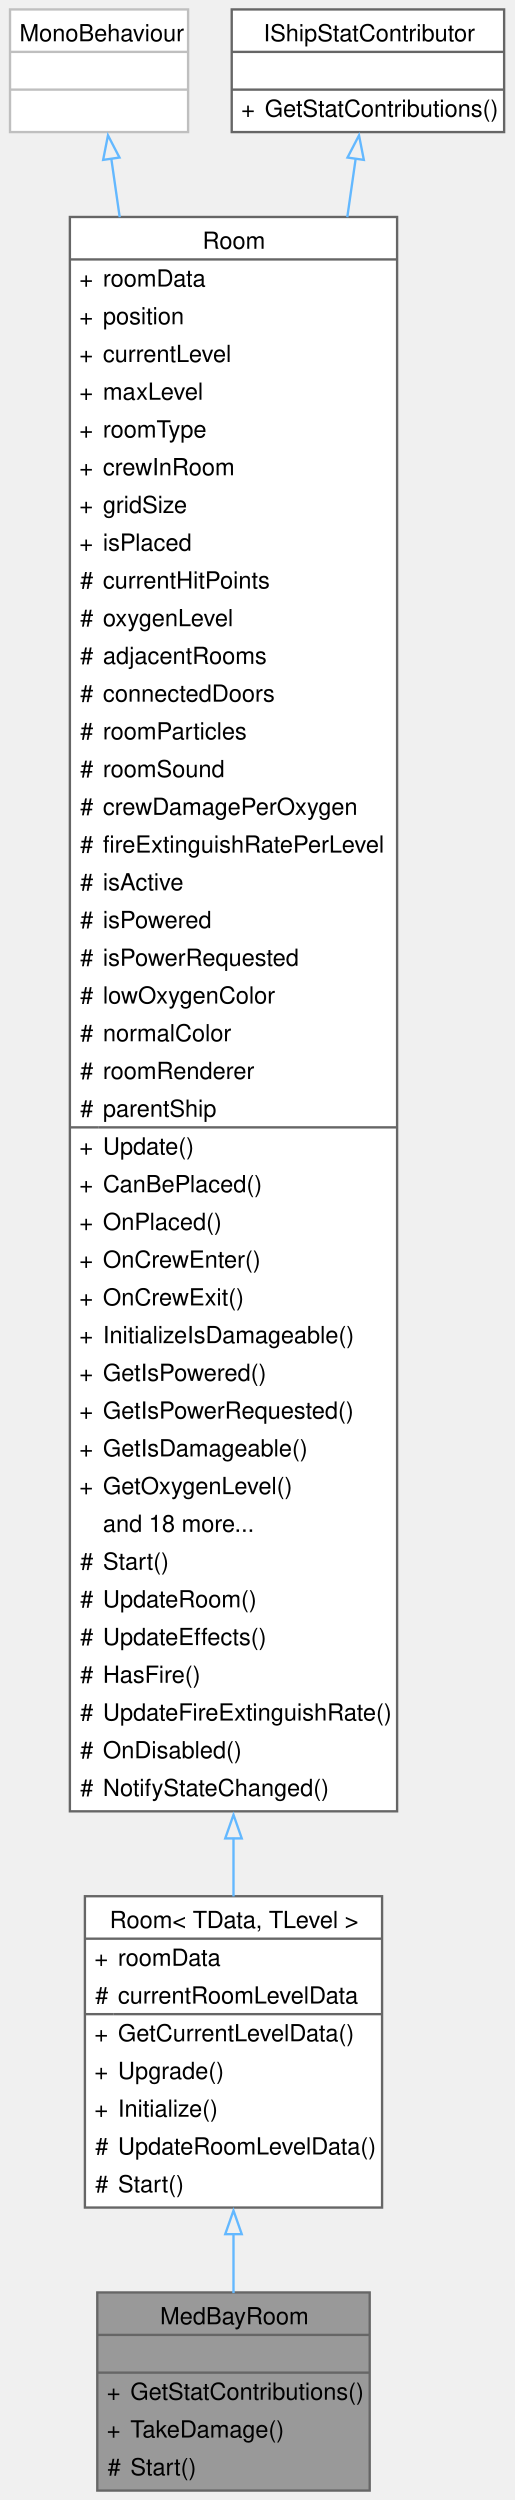
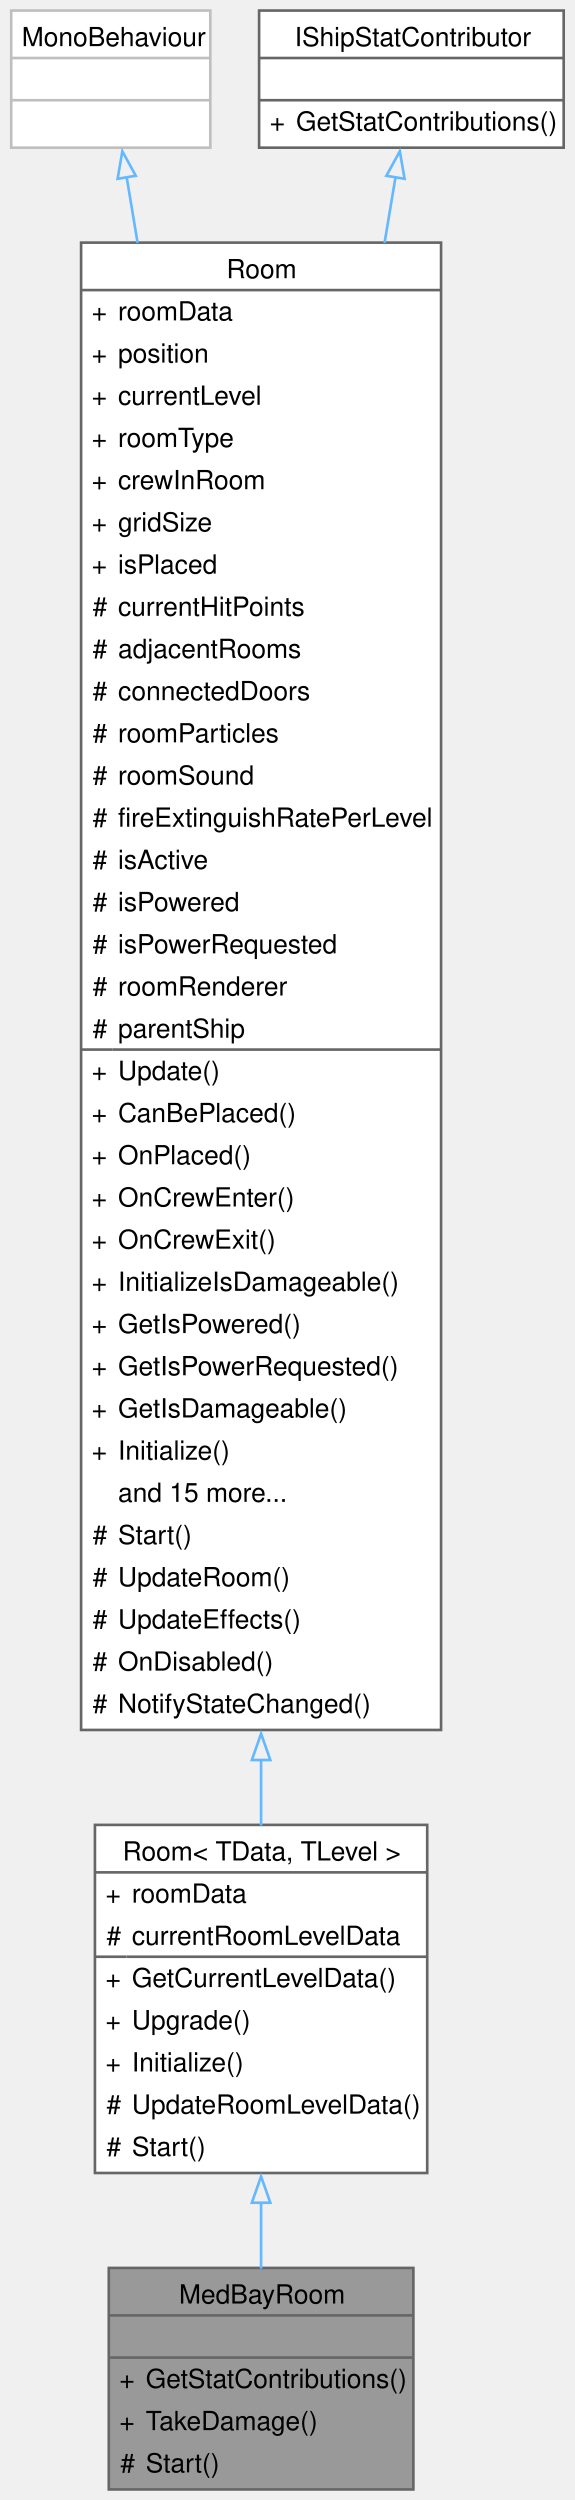
- <svg xmlns="http://www.w3.org/2000/svg" xmlns:xlink="http://www.w3.org/1999/xlink" width="218pt" height="1060pt" viewBox="0.00 0.00 217.50 1060.00">
-   <g id="graph0" class="graph" transform="scale(1 1) rotate(0) translate(4 1056)">
+ <svg xmlns="http://www.w3.org/2000/svg" xmlns:xlink="http://www.w3.org/1999/xlink" width="218pt" height="948pt" viewBox="0.00 0.00 217.50 948.00">
+   <g id="graph0" class="graph" transform="scale(1 1) rotate(0) translate(4 944)">
    <g id="Node000001" class="node">
      <g id="a_Node000001">
-         <a xlink:title="함선의 의무실을 나타내는 클래스">
+         <a xlink:title="함선의 의무실(RoomType.MedBay)을 나타내는 클래스. 체력 회복 기능(초당 회복량)을 제공하며, 전력을 소비합니다. 손상 상태에 따라 성능이 저하됩니다.">
          <polygon fill="#999999" stroke="none" points="152.5,-84 37,-84 37,0 152.5,0 152.5,-84" />
          <text text-anchor="start" x="63.62" y="-70.5" font-family="Helvetica,sans-Serif" font-size="10.00">MedBayRoom</text>
          <text text-anchor="start" x="93.25" y="-54.5" font-family="Helvetica,sans-Serif" font-size="10.00"> </text>
          <text text-anchor="start" x="41" y="-38.5" font-family="Helvetica,sans-Serif" font-size="10.00">+</text>
          <text text-anchor="start" x="51" y="-38.5" font-family="Helvetica,sans-Serif" font-size="10.00">GetStatContributions()</text>
          <text text-anchor="start" x="41" y="-22.5" font-family="Helvetica,sans-Serif" font-size="10.00">+</text>
          <text text-anchor="start" x="51" y="-22.5" font-family="Helvetica,sans-Serif" font-size="10.00">TakeDamage()</text>
          <text text-anchor="start" x="41.38" y="-6.5" font-family="Helvetica,sans-Serif" font-size="10.00">#</text>
          <text text-anchor="start" x="51" y="-6.5" font-family="Helvetica,sans-Serif" font-size="10.00">Start()</text>
          <polygon fill="#666666" stroke="#666666" points="37,-66 37,-66 152.5,-66 152.5,-66 37,-66" />
          <polygon fill="#666666" stroke="#666666" points="37,-50 37,-50 152.5,-50 152.5,-50 37,-50" />
          <polygon fill="none" stroke="#666666" points="37,0 37,-84 152.5,-84 152.5,0 37,0" />
        </a>
      </g>
    </g>
    <g id="Node000002" class="node">
      <g id="a_Node000002">
-         <a xlink:href="class_room-2-g.html" target="_top" xlink:title="함선 내의 특화된 방 타입을 위한 제네릭 기본 클래스">
+         <a xlink:href="class_room-2-g.html" target="_top" xlink:title="함선 내의 특화된 방 타입을 위한 제네릭 기본 클래스. RoomData 및 RoomLevel 타입에 따라 세부 동작과 데이터를 확장할 수 있도록 설계되었습니다.">
          <polygon fill="white" stroke="none" points="157.75,-252 31.75,-252 31.75,-120 157.75,-120 157.75,-252" />
          <text text-anchor="start" x="42.25" y="-238.5" font-family="Helvetica,sans-Serif" font-size="10.00">Room&lt; TData, TLevel &gt;</text>
          <text text-anchor="start" x="35.75" y="-222.5" font-family="Helvetica,sans-Serif" font-size="10.00">+</text>
          <text text-anchor="start" x="45.75" y="-222.5" font-family="Helvetica,sans-Serif" font-size="10.00">roomData</text>
          <text text-anchor="start" x="36.12" y="-206.5" font-family="Helvetica,sans-Serif" font-size="10.00">#</text>
          <text text-anchor="start" x="45.75" y="-206.5" font-family="Helvetica,sans-Serif" font-size="10.00">currentRoomLevelData</text>
          <text text-anchor="start" x="35.75" y="-190.5" font-family="Helvetica,sans-Serif" font-size="10.00">+</text>
          <text text-anchor="start" x="45.75" y="-190.5" font-family="Helvetica,sans-Serif" font-size="10.00">GetCurrentLevelData()</text>
          <text text-anchor="start" x="35.75" y="-174.5" font-family="Helvetica,sans-Serif" font-size="10.00">+</text>
          <text text-anchor="start" x="45.75" y="-174.5" font-family="Helvetica,sans-Serif" font-size="10.00">Upgrade()</text>
          <text text-anchor="start" x="35.75" y="-158.5" font-family="Helvetica,sans-Serif" font-size="10.00">+</text>
          <text text-anchor="start" x="45.75" y="-158.5" font-family="Helvetica,sans-Serif" font-size="10.00">Initialize()</text>
          <text text-anchor="start" x="36.12" y="-142.5" font-family="Helvetica,sans-Serif" font-size="10.00">#</text>
          <text text-anchor="start" x="45.75" y="-142.5" font-family="Helvetica,sans-Serif" font-size="10.00">UpdateRoomLevelData()</text>
          <text text-anchor="start" x="36.12" y="-126.5" font-family="Helvetica,sans-Serif" font-size="10.00">#</text>
          <text text-anchor="start" x="45.75" y="-126.5" font-family="Helvetica,sans-Serif" font-size="10.00">Start()</text>
          <polygon fill="#666666" stroke="#666666" points="31.75,-234 31.75,-234 157.75,-234 157.75,-234 31.75,-234" />
          <polygon fill="#666666" stroke="#666666" points="31.75,-202 31.75,-202 43.75,-202 43.75,-202 31.75,-202" />
          <polygon fill="#666666" stroke="#666666" points="43.75,-202 43.75,-202 157.75,-202 157.75,-202 43.75,-202" />
          <polygon fill="none" stroke="#666666" points="31.75,-120 31.75,-252 157.75,-252 157.75,-120 31.75,-120" />
        </a>
      </g>
    </g>
    <g id="edge1_Node000001_Node000002" class="edge">
      <g id="a_edge1_Node000001_Node000002">
        <a xlink:title=" ">
          <path fill="none" stroke="#63b8ff" d="M94.75,-108.84C94.75,-100.18 94.75,-91.63 94.75,-83.7" />
          <polygon fill="none" stroke="#63b8ff" points="91.25,-108.72 94.75,-118.72 98.25,-108.72 91.25,-108.72" />
        </a>
      </g>
    </g>
    <g id="Node000003" class="node">
      <g id="a_Node000003">
-         <a xlink:href="class_room.html" target="_top" xlink:title="함선 내의 모든 방의 기본 클래스">
-           <polygon fill="white" stroke="none" points="164.12,-964 25.38,-964 25.38,-288 164.12,-288 164.12,-964" />
-           <text text-anchor="start" x="81.62" y="-950.5" font-family="Helvetica,sans-Serif" font-size="10.00">Room</text>
-           <text text-anchor="start" x="29.38" y="-934.5" font-family="Helvetica,sans-Serif" font-size="10.00">+</text>
-           <text text-anchor="start" x="39.38" y="-934.5" font-family="Helvetica,sans-Serif" font-size="10.00">roomData</text>
-           <text text-anchor="start" x="29.38" y="-918.5" font-family="Helvetica,sans-Serif" font-size="10.00">+</text>
-           <text text-anchor="start" x="39.38" y="-918.5" font-family="Helvetica,sans-Serif" font-size="10.00">position</text>
-           <text text-anchor="start" x="29.38" y="-902.5" font-family="Helvetica,sans-Serif" font-size="10.00">+</text>
-           <text text-anchor="start" x="39.38" y="-902.5" font-family="Helvetica,sans-Serif" font-size="10.00">currentLevel</text>
-           <text text-anchor="start" x="29.38" y="-886.5" font-family="Helvetica,sans-Serif" font-size="10.00">+</text>
-           <text text-anchor="start" x="39.38" y="-886.5" font-family="Helvetica,sans-Serif" font-size="10.00">maxLevel</text>
-           <text text-anchor="start" x="29.38" y="-870.5" font-family="Helvetica,sans-Serif" font-size="10.00">+</text>
-           <text text-anchor="start" x="39.38" y="-870.5" font-family="Helvetica,sans-Serif" font-size="10.00">roomType</text>
-           <text text-anchor="start" x="29.38" y="-854.5" font-family="Helvetica,sans-Serif" font-size="10.00">+</text>
-           <text text-anchor="start" x="39.38" y="-854.5" font-family="Helvetica,sans-Serif" font-size="10.00">crewInRoom</text>
-           <text text-anchor="start" x="29.38" y="-838.5" font-family="Helvetica,sans-Serif" font-size="10.00">+</text>
-           <text text-anchor="start" x="39.38" y="-838.5" font-family="Helvetica,sans-Serif" font-size="10.00">gridSize</text>
-           <text text-anchor="start" x="29.38" y="-822.5" font-family="Helvetica,sans-Serif" font-size="10.00">+</text>
-           <text text-anchor="start" x="39.38" y="-822.5" font-family="Helvetica,sans-Serif" font-size="10.00">isPlaced</text>
-           <text text-anchor="start" x="29.75" y="-806.5" font-family="Helvetica,sans-Serif" font-size="10.00">#</text>
-           <text text-anchor="start" x="39.38" y="-806.5" font-family="Helvetica,sans-Serif" font-size="10.00">currentHitPoints</text>
-           <text text-anchor="start" x="29.75" y="-790.5" font-family="Helvetica,sans-Serif" font-size="10.00">#</text>
-           <text text-anchor="start" x="39.38" y="-790.5" font-family="Helvetica,sans-Serif" font-size="10.00">oxygenLevel</text>
-           <text text-anchor="start" x="29.75" y="-774.5" font-family="Helvetica,sans-Serif" font-size="10.00">#</text>
-           <text text-anchor="start" x="39.38" y="-774.5" font-family="Helvetica,sans-Serif" font-size="10.00">adjacentRooms</text>
-           <text text-anchor="start" x="29.75" y="-758.5" font-family="Helvetica,sans-Serif" font-size="10.00">#</text>
-           <text text-anchor="start" x="39.38" y="-758.5" font-family="Helvetica,sans-Serif" font-size="10.00">connectedDoors</text>
-           <text text-anchor="start" x="29.75" y="-742.5" font-family="Helvetica,sans-Serif" font-size="10.00">#</text>
-           <text text-anchor="start" x="39.38" y="-742.5" font-family="Helvetica,sans-Serif" font-size="10.00">roomParticles</text>
-           <text text-anchor="start" x="29.75" y="-726.5" font-family="Helvetica,sans-Serif" font-size="10.00">#</text>
-           <text text-anchor="start" x="39.38" y="-726.5" font-family="Helvetica,sans-Serif" font-size="10.00">roomSound</text>
-           <text text-anchor="start" x="29.75" y="-710.5" font-family="Helvetica,sans-Serif" font-size="10.00">#</text>
-           <text text-anchor="start" x="39.38" y="-710.5" font-family="Helvetica,sans-Serif" font-size="10.00">crewDamagePerOxygen</text>
-           <text text-anchor="start" x="29.75" y="-694.5" font-family="Helvetica,sans-Serif" font-size="10.00">#</text>
-           <text text-anchor="start" x="39.38" y="-694.5" font-family="Helvetica,sans-Serif" font-size="10.00">fireExtinguishRatePerLevel</text>
-           <text text-anchor="start" x="29.75" y="-678.5" font-family="Helvetica,sans-Serif" font-size="10.00">#</text>
-           <text text-anchor="start" x="39.38" y="-678.5" font-family="Helvetica,sans-Serif" font-size="10.00">isActive</text>
-           <text text-anchor="start" x="29.75" y="-662.5" font-family="Helvetica,sans-Serif" font-size="10.00">#</text>
-           <text text-anchor="start" x="39.38" y="-662.5" font-family="Helvetica,sans-Serif" font-size="10.00">isPowered</text>
-           <text text-anchor="start" x="29.75" y="-646.5" font-family="Helvetica,sans-Serif" font-size="10.00">#</text>
-           <text text-anchor="start" x="39.38" y="-646.5" font-family="Helvetica,sans-Serif" font-size="10.00">isPowerRequested</text>
-           <text text-anchor="start" x="29.75" y="-630.5" font-family="Helvetica,sans-Serif" font-size="10.00">#</text>
-           <text text-anchor="start" x="39.38" y="-630.5" font-family="Helvetica,sans-Serif" font-size="10.00">lowOxygenColor</text>
-           <text text-anchor="start" x="29.75" y="-614.5" font-family="Helvetica,sans-Serif" font-size="10.00">#</text>
-           <text text-anchor="start" x="39.38" y="-614.5" font-family="Helvetica,sans-Serif" font-size="10.00">normalColor</text>
-           <text text-anchor="start" x="29.75" y="-598.5" font-family="Helvetica,sans-Serif" font-size="10.00">#</text>
-           <text text-anchor="start" x="39.38" y="-598.5" font-family="Helvetica,sans-Serif" font-size="10.00">roomRenderer</text>
-           <text text-anchor="start" x="29.75" y="-582.5" font-family="Helvetica,sans-Serif" font-size="10.00">#</text>
-           <text text-anchor="start" x="39.38" y="-582.5" font-family="Helvetica,sans-Serif" font-size="10.00">parentShip</text>
-           <text text-anchor="start" x="29.38" y="-566.5" font-family="Helvetica,sans-Serif" font-size="10.00">+</text>
-           <text text-anchor="start" x="39.38" y="-566.5" font-family="Helvetica,sans-Serif" font-size="10.00">Update()</text>
-           <text text-anchor="start" x="29.38" y="-550.5" font-family="Helvetica,sans-Serif" font-size="10.00">+</text>
-           <text text-anchor="start" x="39.38" y="-550.5" font-family="Helvetica,sans-Serif" font-size="10.00">CanBePlaced()</text>
-           <text text-anchor="start" x="29.38" y="-534.5" font-family="Helvetica,sans-Serif" font-size="10.00">+</text>
-           <text text-anchor="start" x="39.38" y="-534.5" font-family="Helvetica,sans-Serif" font-size="10.00">OnPlaced()</text>
-           <text text-anchor="start" x="29.38" y="-518.5" font-family="Helvetica,sans-Serif" font-size="10.00">+</text>
-           <text text-anchor="start" x="39.38" y="-518.5" font-family="Helvetica,sans-Serif" font-size="10.00">OnCrewEnter()</text>
-           <text text-anchor="start" x="29.38" y="-502.5" font-family="Helvetica,sans-Serif" font-size="10.00">+</text>
-           <text text-anchor="start" x="39.38" y="-502.5" font-family="Helvetica,sans-Serif" font-size="10.00">OnCrewExit()</text>
-           <text text-anchor="start" x="29.38" y="-486.5" font-family="Helvetica,sans-Serif" font-size="10.00">+</text>
-           <text text-anchor="start" x="39.38" y="-486.5" font-family="Helvetica,sans-Serif" font-size="10.00">InitializeIsDamageable()</text>
-           <text text-anchor="start" x="29.38" y="-470.5" font-family="Helvetica,sans-Serif" font-size="10.00">+</text>
-           <text text-anchor="start" x="39.38" y="-470.5" font-family="Helvetica,sans-Serif" font-size="10.00">GetIsPowered()</text>
-           <text text-anchor="start" x="29.38" y="-454.5" font-family="Helvetica,sans-Serif" font-size="10.00">+</text>
-           <text text-anchor="start" x="39.38" y="-454.5" font-family="Helvetica,sans-Serif" font-size="10.00">GetIsPowerRequested()</text>
-           <text text-anchor="start" x="29.38" y="-438.5" font-family="Helvetica,sans-Serif" font-size="10.00">+</text>
-           <text text-anchor="start" x="39.38" y="-438.5" font-family="Helvetica,sans-Serif" font-size="10.00">GetIsDamageable()</text>
-           <text text-anchor="start" x="29.38" y="-422.5" font-family="Helvetica,sans-Serif" font-size="10.00">+</text>
-           <text text-anchor="start" x="39.38" y="-422.5" font-family="Helvetica,sans-Serif" font-size="10.00">GetOxygenLevel()</text>
-           <text text-anchor="start" x="39.38" y="-406.5" font-family="Helvetica,sans-Serif" font-size="10.00">and 18 more...</text>
-           <text text-anchor="start" x="29.75" y="-390.5" font-family="Helvetica,sans-Serif" font-size="10.00">#</text>
-           <text text-anchor="start" x="39.38" y="-390.5" font-family="Helvetica,sans-Serif" font-size="10.00">Start()</text>
-           <text text-anchor="start" x="29.75" y="-374.5" font-family="Helvetica,sans-Serif" font-size="10.00">#</text>
-           <text text-anchor="start" x="39.38" y="-374.5" font-family="Helvetica,sans-Serif" font-size="10.00">UpdateRoom()</text>
-           <text text-anchor="start" x="29.75" y="-358.5" font-family="Helvetica,sans-Serif" font-size="10.00">#</text>
-           <text text-anchor="start" x="39.38" y="-358.5" font-family="Helvetica,sans-Serif" font-size="10.00">UpdateEffects()</text>
-           <text text-anchor="start" x="29.75" y="-342.5" font-family="Helvetica,sans-Serif" font-size="10.00">#</text>
-           <text text-anchor="start" x="39.38" y="-342.5" font-family="Helvetica,sans-Serif" font-size="10.00">HasFire()</text>
-           <text text-anchor="start" x="29.75" y="-326.5" font-family="Helvetica,sans-Serif" font-size="10.00">#</text>
-           <text text-anchor="start" x="39.38" y="-326.5" font-family="Helvetica,sans-Serif" font-size="10.00">UpdateFireExtinguishRate()</text>
-           <text text-anchor="start" x="29.75" y="-310.5" font-family="Helvetica,sans-Serif" font-size="10.00">#</text>
-           <text text-anchor="start" x="39.38" y="-310.5" font-family="Helvetica,sans-Serif" font-size="10.00">OnDisabled()</text>
-           <text text-anchor="start" x="29.75" y="-294.5" font-family="Helvetica,sans-Serif" font-size="10.00">#</text>
-           <text text-anchor="start" x="39.38" y="-294.5" font-family="Helvetica,sans-Serif" font-size="10.00">NotifyStateChanged()</text>
-           <polygon fill="#666666" stroke="#666666" points="25.38,-946 25.38,-946 164.12,-946 164.12,-946 25.38,-946" />
-           <polygon fill="#666666" stroke="#666666" points="25.38,-578 25.38,-578 37.38,-578 37.38,-578 25.38,-578" />
-           <polygon fill="#666666" stroke="#666666" points="37.38,-578 37.38,-578 164.12,-578 164.12,-578 37.38,-578" />
-           <polygon fill="none" stroke="#666666" points="25.38,-288 25.38,-964 164.12,-964 164.12,-288 25.38,-288" />
+         <a xlink:href="class_room.html" target="_top" xlink:title="함선 내의 모든 방의 기본 클래스. 방의 상태, 작동 여부, 산소 레벨, 데미지 처리 등을 관리합니다.">
+           <polygon fill="white" stroke="none" points="163,-852 26.5,-852 26.5,-288 163,-288 163,-852" />
+           <text text-anchor="start" x="81.62" y="-838.5" font-family="Helvetica,sans-Serif" font-size="10.00">Room</text>
+           <text text-anchor="start" x="30.5" y="-822.5" font-family="Helvetica,sans-Serif" font-size="10.00">+</text>
+           <text text-anchor="start" x="40.5" y="-822.5" font-family="Helvetica,sans-Serif" font-size="10.00">roomData</text>
+           <text text-anchor="start" x="30.5" y="-806.5" font-family="Helvetica,sans-Serif" font-size="10.00">+</text>
+           <text text-anchor="start" x="40.5" y="-806.5" font-family="Helvetica,sans-Serif" font-size="10.00">position</text>
+           <text text-anchor="start" x="30.5" y="-790.5" font-family="Helvetica,sans-Serif" font-size="10.00">+</text>
+           <text text-anchor="start" x="40.5" y="-790.5" font-family="Helvetica,sans-Serif" font-size="10.00">currentLevel</text>
+           <text text-anchor="start" x="30.5" y="-774.5" font-family="Helvetica,sans-Serif" font-size="10.00">+</text>
+           <text text-anchor="start" x="40.5" y="-774.5" font-family="Helvetica,sans-Serif" font-size="10.00">roomType</text>
+           <text text-anchor="start" x="30.5" y="-758.5" font-family="Helvetica,sans-Serif" font-size="10.00">+</text>
+           <text text-anchor="start" x="40.5" y="-758.5" font-family="Helvetica,sans-Serif" font-size="10.00">crewInRoom</text>
+           <text text-anchor="start" x="30.5" y="-742.5" font-family="Helvetica,sans-Serif" font-size="10.00">+</text>
+           <text text-anchor="start" x="40.5" y="-742.5" font-family="Helvetica,sans-Serif" font-size="10.00">gridSize</text>
+           <text text-anchor="start" x="30.5" y="-726.5" font-family="Helvetica,sans-Serif" font-size="10.00">+</text>
+           <text text-anchor="start" x="40.5" y="-726.5" font-family="Helvetica,sans-Serif" font-size="10.00">isPlaced</text>
+           <text text-anchor="start" x="30.88" y="-710.5" font-family="Helvetica,sans-Serif" font-size="10.00">#</text>
+           <text text-anchor="start" x="40.5" y="-710.5" font-family="Helvetica,sans-Serif" font-size="10.00">currentHitPoints</text>
+           <text text-anchor="start" x="30.88" y="-694.5" font-family="Helvetica,sans-Serif" font-size="10.00">#</text>
+           <text text-anchor="start" x="40.5" y="-694.5" font-family="Helvetica,sans-Serif" font-size="10.00">adjacentRooms</text>
+           <text text-anchor="start" x="30.88" y="-678.5" font-family="Helvetica,sans-Serif" font-size="10.00">#</text>
+           <text text-anchor="start" x="40.5" y="-678.5" font-family="Helvetica,sans-Serif" font-size="10.00">connectedDoors</text>
+           <text text-anchor="start" x="30.88" y="-662.5" font-family="Helvetica,sans-Serif" font-size="10.00">#</text>
+           <text text-anchor="start" x="40.5" y="-662.5" font-family="Helvetica,sans-Serif" font-size="10.00">roomParticles</text>
+           <text text-anchor="start" x="30.88" y="-646.5" font-family="Helvetica,sans-Serif" font-size="10.00">#</text>
+           <text text-anchor="start" x="40.5" y="-646.5" font-family="Helvetica,sans-Serif" font-size="10.00">roomSound</text>
+           <text text-anchor="start" x="30.88" y="-630.5" font-family="Helvetica,sans-Serif" font-size="10.00">#</text>
+           <text text-anchor="start" x="40.5" y="-630.5" font-family="Helvetica,sans-Serif" font-size="10.00">fireExtinguishRatePerLevel</text>
+           <text text-anchor="start" x="30.88" y="-614.5" font-family="Helvetica,sans-Serif" font-size="10.00">#</text>
+           <text text-anchor="start" x="40.5" y="-614.5" font-family="Helvetica,sans-Serif" font-size="10.00">isActive</text>
+           <text text-anchor="start" x="30.88" y="-598.5" font-family="Helvetica,sans-Serif" font-size="10.00">#</text>
+           <text text-anchor="start" x="40.5" y="-598.5" font-family="Helvetica,sans-Serif" font-size="10.00">isPowered</text>
+           <text text-anchor="start" x="30.88" y="-582.5" font-family="Helvetica,sans-Serif" font-size="10.00">#</text>
+           <text text-anchor="start" x="40.5" y="-582.5" font-family="Helvetica,sans-Serif" font-size="10.00">isPowerRequested</text>
+           <text text-anchor="start" x="30.88" y="-566.5" font-family="Helvetica,sans-Serif" font-size="10.00">#</text>
+           <text text-anchor="start" x="40.5" y="-566.5" font-family="Helvetica,sans-Serif" font-size="10.00">roomRenderer</text>
+           <text text-anchor="start" x="30.88" y="-550.5" font-family="Helvetica,sans-Serif" font-size="10.00">#</text>
+           <text text-anchor="start" x="40.5" y="-550.5" font-family="Helvetica,sans-Serif" font-size="10.00">parentShip</text>
+           <text text-anchor="start" x="30.5" y="-534.5" font-family="Helvetica,sans-Serif" font-size="10.00">+</text>
+           <text text-anchor="start" x="40.5" y="-534.5" font-family="Helvetica,sans-Serif" font-size="10.00">Update()</text>
+           <text text-anchor="start" x="30.5" y="-518.5" font-family="Helvetica,sans-Serif" font-size="10.00">+</text>
+           <text text-anchor="start" x="40.5" y="-518.5" font-family="Helvetica,sans-Serif" font-size="10.00">CanBePlaced()</text>
+           <text text-anchor="start" x="30.5" y="-502.5" font-family="Helvetica,sans-Serif" font-size="10.00">+</text>
+           <text text-anchor="start" x="40.5" y="-502.5" font-family="Helvetica,sans-Serif" font-size="10.00">OnPlaced()</text>
+           <text text-anchor="start" x="30.5" y="-486.5" font-family="Helvetica,sans-Serif" font-size="10.00">+</text>
+           <text text-anchor="start" x="40.5" y="-486.5" font-family="Helvetica,sans-Serif" font-size="10.00">OnCrewEnter()</text>
+           <text text-anchor="start" x="30.5" y="-470.5" font-family="Helvetica,sans-Serif" font-size="10.00">+</text>
+           <text text-anchor="start" x="40.5" y="-470.5" font-family="Helvetica,sans-Serif" font-size="10.00">OnCrewExit()</text>
+           <text text-anchor="start" x="30.5" y="-454.5" font-family="Helvetica,sans-Serif" font-size="10.00">+</text>
+           <text text-anchor="start" x="40.5" y="-454.5" font-family="Helvetica,sans-Serif" font-size="10.00">InitializeIsDamageable()</text>
+           <text text-anchor="start" x="30.5" y="-438.5" font-family="Helvetica,sans-Serif" font-size="10.00">+</text>
+           <text text-anchor="start" x="40.5" y="-438.5" font-family="Helvetica,sans-Serif" font-size="10.00">GetIsPowered()</text>
+           <text text-anchor="start" x="30.5" y="-422.5" font-family="Helvetica,sans-Serif" font-size="10.00">+</text>
+           <text text-anchor="start" x="40.5" y="-422.5" font-family="Helvetica,sans-Serif" font-size="10.00">GetIsPowerRequested()</text>
+           <text text-anchor="start" x="30.5" y="-406.5" font-family="Helvetica,sans-Serif" font-size="10.00">+</text>
+           <text text-anchor="start" x="40.5" y="-406.5" font-family="Helvetica,sans-Serif" font-size="10.00">GetIsDamageable()</text>
+           <text text-anchor="start" x="30.5" y="-390.5" font-family="Helvetica,sans-Serif" font-size="10.00">+</text>
+           <text text-anchor="start" x="40.5" y="-390.5" font-family="Helvetica,sans-Serif" font-size="10.00">Initialize()</text>
+           <text text-anchor="start" x="40.5" y="-374.5" font-family="Helvetica,sans-Serif" font-size="10.00">and 15 more...</text>
+           <text text-anchor="start" x="30.88" y="-358.5" font-family="Helvetica,sans-Serif" font-size="10.00">#</text>
+           <text text-anchor="start" x="40.5" y="-358.5" font-family="Helvetica,sans-Serif" font-size="10.00">Start()</text>
+           <text text-anchor="start" x="30.88" y="-342.5" font-family="Helvetica,sans-Serif" font-size="10.00">#</text>
+           <text text-anchor="start" x="40.5" y="-342.5" font-family="Helvetica,sans-Serif" font-size="10.00">UpdateRoom()</text>
+           <text text-anchor="start" x="30.88" y="-326.5" font-family="Helvetica,sans-Serif" font-size="10.00">#</text>
+           <text text-anchor="start" x="40.5" y="-326.5" font-family="Helvetica,sans-Serif" font-size="10.00">UpdateEffects()</text>
+           <text text-anchor="start" x="30.88" y="-310.5" font-family="Helvetica,sans-Serif" font-size="10.00">#</text>
+           <text text-anchor="start" x="40.5" y="-310.5" font-family="Helvetica,sans-Serif" font-size="10.00">OnDisabled()</text>
+           <text text-anchor="start" x="30.88" y="-294.5" font-family="Helvetica,sans-Serif" font-size="10.00">#</text>
+           <text text-anchor="start" x="40.5" y="-294.5" font-family="Helvetica,sans-Serif" font-size="10.00">NotifyStateChanged()</text>
+           <polygon fill="#666666" stroke="#666666" points="26.5,-834 26.5,-834 163,-834 163,-834 26.5,-834" />
+           <polygon fill="#666666" stroke="#666666" points="26.5,-546 26.5,-546 38.5,-546 38.5,-546 26.5,-546" />
+           <polygon fill="#666666" stroke="#666666" points="38.5,-546 38.5,-546 163,-546 163,-546 38.5,-546" />
+           <polygon fill="none" stroke="#666666" points="26.5,-288 26.5,-852 163,-852 163,-288 26.5,-288" />
        </a>
      </g>
    </g>
    <g id="edge2_Node000002_Node000003" class="edge">
      <g id="a_edge2_Node000002_Node000003">
        <a xlink:title=" ">
-           <path fill="none" stroke="#63b8ff" d="M94.75,-276.75C94.75,-268.01 94.75,-259.69 94.75,-251.91" />
-           <polygon fill="none" stroke="#63b8ff" points="91.25,-276.52 94.75,-286.52 98.25,-276.52 91.25,-276.52" />
+           <path fill="none" stroke="#63b8ff" d="M94.75,-276.78C94.75,-268 94.75,-259.62 94.75,-251.76" />
+           <polygon fill="none" stroke="#63b8ff" points="91.25,-276.6 94.75,-286.6 98.25,-276.6 91.25,-276.6" />
        </a>
      </g>
    </g>
    <g id="Node000004" class="node">
      <g id="a_Node000004">
        <a xlink:title=" ">
-           <polygon fill="white" stroke="none" points="75.5,-1052 0,-1052 0,-1000 75.5,-1000 75.5,-1052" />
-           <text text-anchor="start" x="4" y="-1038.5" font-family="Helvetica,sans-Serif" font-size="10.00">MonoBehaviour</text>
-           <text text-anchor="start" x="36.25" y="-1022.5" font-family="Helvetica,sans-Serif" font-size="10.00"> </text>
-           <text text-anchor="start" x="36.25" y="-1006.5" font-family="Helvetica,sans-Serif" font-size="10.00"> </text>
-           <polygon fill="#bfbfbf" stroke="#bfbfbf" points="0,-1034 0,-1034 75.5,-1034 75.5,-1034 0,-1034" />
-           <polygon fill="#bfbfbf" stroke="#bfbfbf" points="0,-1018 0,-1018 75.5,-1018 75.5,-1018 0,-1018" />
-           <polygon fill="none" stroke="#bfbfbf" points="0,-1000 0,-1052 75.5,-1052 75.5,-1000 0,-1000" />
+           <polygon fill="white" stroke="none" points="75.5,-940 0,-940 0,-888 75.5,-888 75.5,-940" />
+           <text text-anchor="start" x="4" y="-926.5" font-family="Helvetica,sans-Serif" font-size="10.00">MonoBehaviour</text>
+           <text text-anchor="start" x="36.25" y="-910.5" font-family="Helvetica,sans-Serif" font-size="10.00"> </text>
+           <text text-anchor="start" x="36.25" y="-894.5" font-family="Helvetica,sans-Serif" font-size="10.00"> </text>
+           <polygon fill="#bfbfbf" stroke="#bfbfbf" points="0,-922 0,-922 75.5,-922 75.5,-922 0,-922" />
+           <polygon fill="#bfbfbf" stroke="#bfbfbf" points="0,-906 0,-906 75.5,-906 75.5,-906 0,-906" />
+           <polygon fill="none" stroke="#bfbfbf" points="0,-888 0,-940 75.5,-940 75.5,-888 0,-888" />
        </a>
      </g>
    </g>
    <g id="edge3_Node000003_Node000004" class="edge">
      <g id="a_edge3_Node000003_Node000004">
        <a xlink:title=" ">
-           <path fill="none" stroke="#63b8ff" d="M42.92,-988.88C43.99,-981.45 45.19,-973.06 46.5,-963.91" />
-           <polygon fill="none" stroke="#63b8ff" points="39.48,-988.21 41.53,-998.61 46.41,-989.2 39.48,-988.21" />
+           <path fill="none" stroke="#63b8ff" d="M43.77,-876.86C45.02,-869.41 46.41,-861.02 47.93,-851.91" />
+           <polygon fill="none" stroke="#63b8ff" points="40.34,-876.2 42.14,-886.64 47.24,-877.35 40.34,-876.2" />
        </a>
      </g>
    </g>
    <g id="Node000005" class="node">
      <g id="a_Node000005">
-         <a xlink:href="interface_i_ship_stat_contributor.html" target="_top" xlink:title="ShipStat 에 영향을 주는 객체 인터페이스 모든 방들과 모든 선원은 전부 이에 해당한다. 방의 경우엔 RoomData 에 등록된 정보를 바탕으로 Ship에서 Contribute...">
-           <polygon fill="white" stroke="none" points="209.5,-1052 94,-1052 94,-1000 209.5,-1000 209.5,-1052" />
-           <text text-anchor="start" x="107.5" y="-1038.5" font-family="Helvetica,sans-Serif" font-size="10.00">IShipStatContributor</text>
-           <text text-anchor="start" x="150.25" y="-1022.5" font-family="Helvetica,sans-Serif" font-size="10.00"> </text>
-           <text text-anchor="start" x="98" y="-1006.5" font-family="Helvetica,sans-Serif" font-size="10.00">+</text>
-           <text text-anchor="start" x="108" y="-1006.5" font-family="Helvetica,sans-Serif" font-size="10.00">GetStatContributions()</text>
-           <polygon fill="#666666" stroke="#666666" points="94,-1034 94,-1034 209.5,-1034 209.5,-1034 94,-1034" />
-           <polygon fill="#666666" stroke="#666666" points="94,-1018 94,-1018 209.5,-1018 209.5,-1018 94,-1018" />
-           <polygon fill="none" stroke="#666666" points="94,-1000 94,-1052 209.5,-1052 209.5,-1000 94,-1000" />
+         <a xlink:href="interface_i_ship_stat_contributor.html" target="_top" xlink:title="함선의 ShipStat에 영향을 주는 객체 인터페이스. 방(Room)과 선원(Crew)은 모두 이 인터페이스를 통해 스탯에 기여합니다.">
+           <polygon fill="white" stroke="none" points="209.5,-940 94,-940 94,-888 209.5,-888 209.5,-940" />
+           <text text-anchor="start" x="107.5" y="-926.5" font-family="Helvetica,sans-Serif" font-size="10.00">IShipStatContributor</text>
+           <text text-anchor="start" x="150.25" y="-910.5" font-family="Helvetica,sans-Serif" font-size="10.00"> </text>
+           <text text-anchor="start" x="98" y="-894.5" font-family="Helvetica,sans-Serif" font-size="10.00">+</text>
+           <text text-anchor="start" x="108" y="-894.5" font-family="Helvetica,sans-Serif" font-size="10.00">GetStatContributions()</text>
+           <polygon fill="#666666" stroke="#666666" points="94,-922 94,-922 209.5,-922 209.5,-922 94,-922" />
+           <polygon fill="#666666" stroke="#666666" points="94,-906 94,-906 209.5,-906 209.5,-906 94,-906" />
+           <polygon fill="none" stroke="#666666" points="94,-888 94,-940 209.5,-940 209.5,-888 94,-888" />
        </a>
      </g>
    </g>
    <g id="edge4_Node000003_Node000005" class="edge">
      <g id="a_edge4_Node000003_Node000005">
        <a xlink:title=" ">
-           <path fill="none" stroke="#63b8ff" d="M146.58,-988.88C145.51,-981.45 144.31,-973.06 143,-963.91" />
-           <polygon fill="none" stroke="#63b8ff" points="143.09,-989.2 147.97,-998.61 150.02,-988.21 143.09,-989.2" />
+           <path fill="none" stroke="#63b8ff" d="M145.73,-876.86C144.48,-869.41 143.09,-861.02 141.57,-851.91" />
+           <polygon fill="none" stroke="#63b8ff" points="142.26,-877.35 147.36,-886.64 149.16,-876.2 142.26,-877.35" />
        </a>
      </g>
    </g>
  </g>
</svg>
